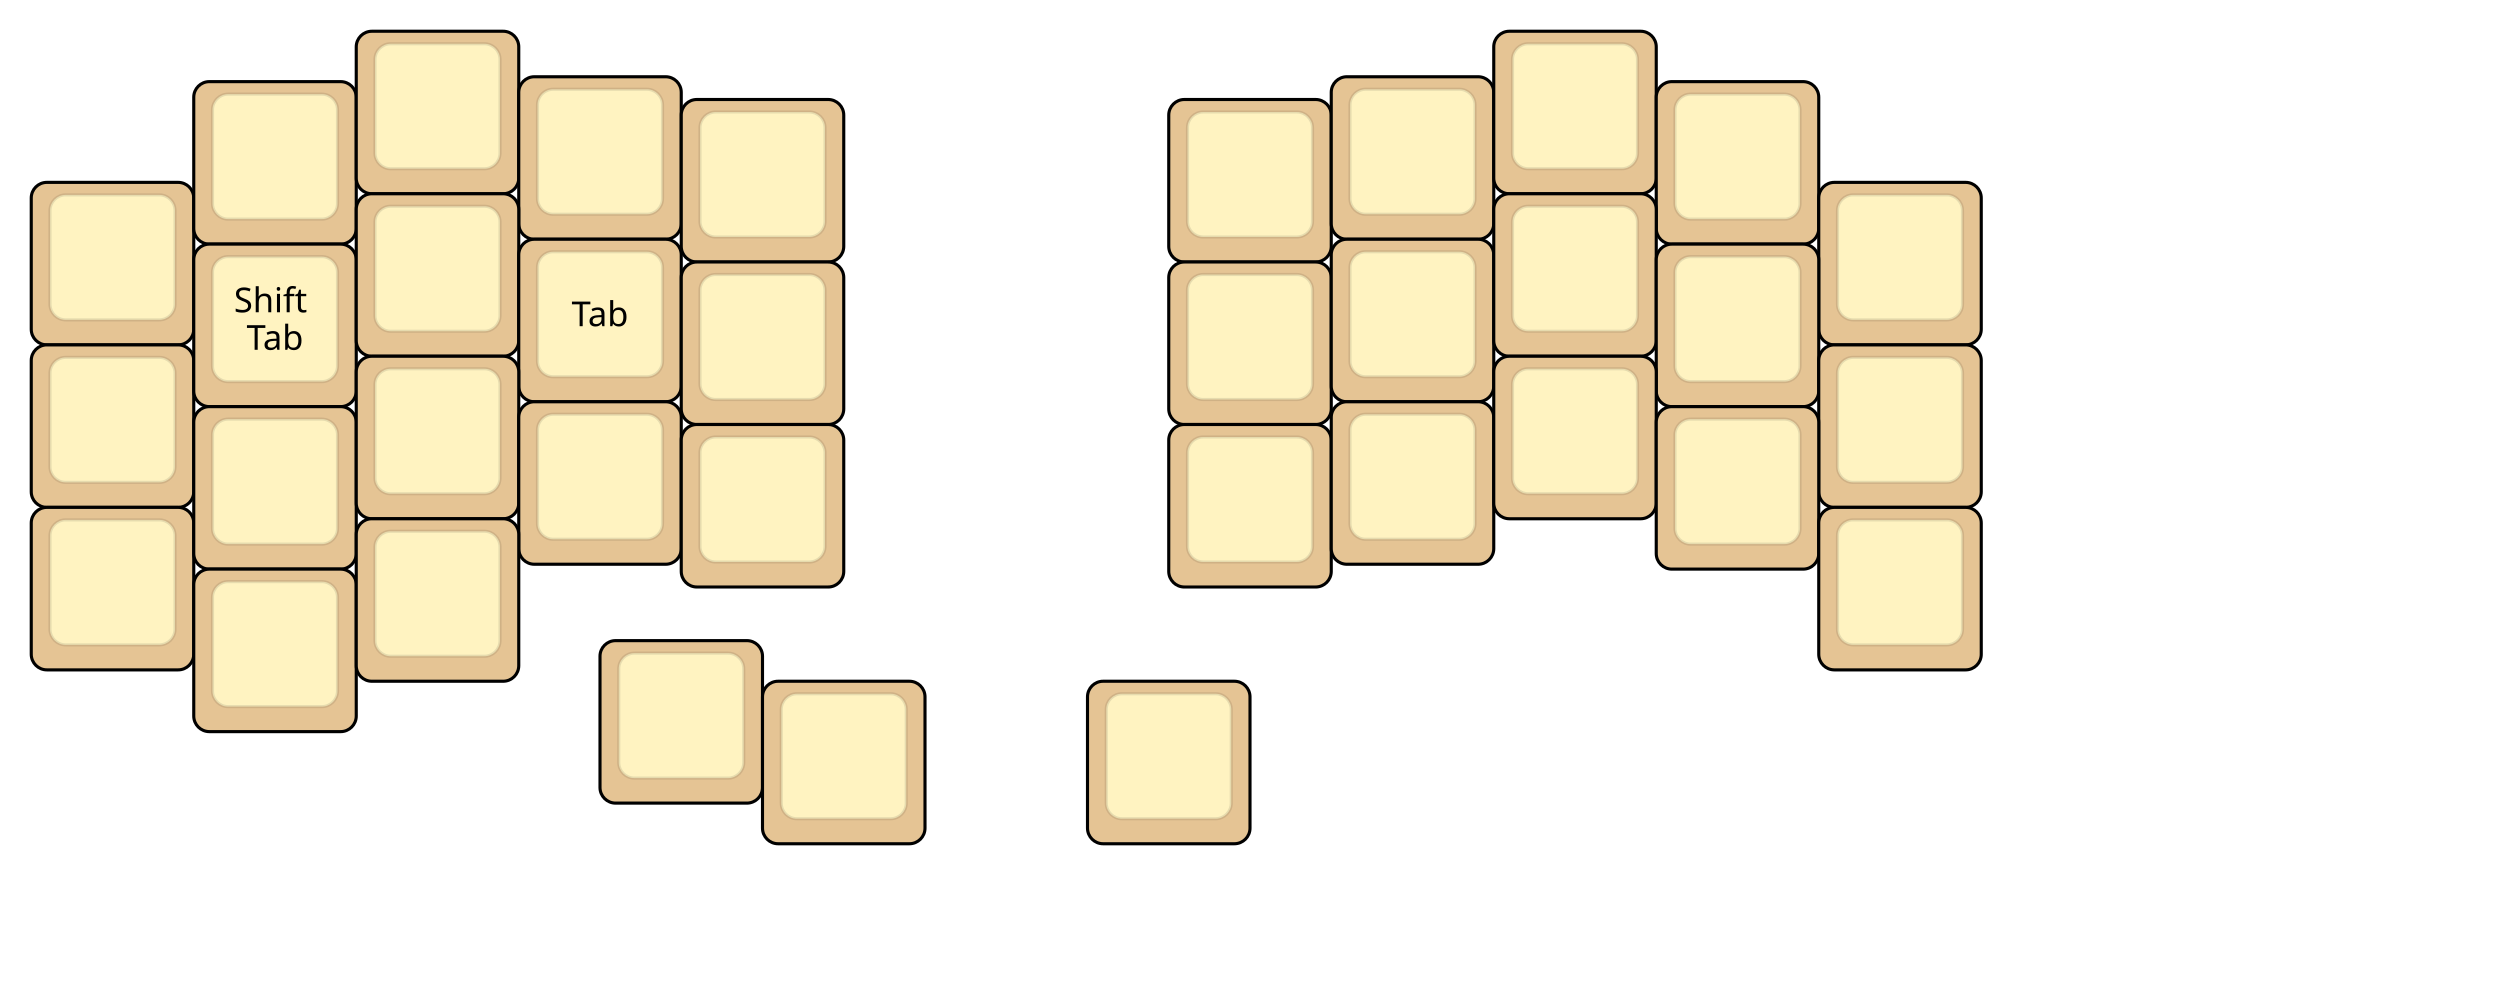
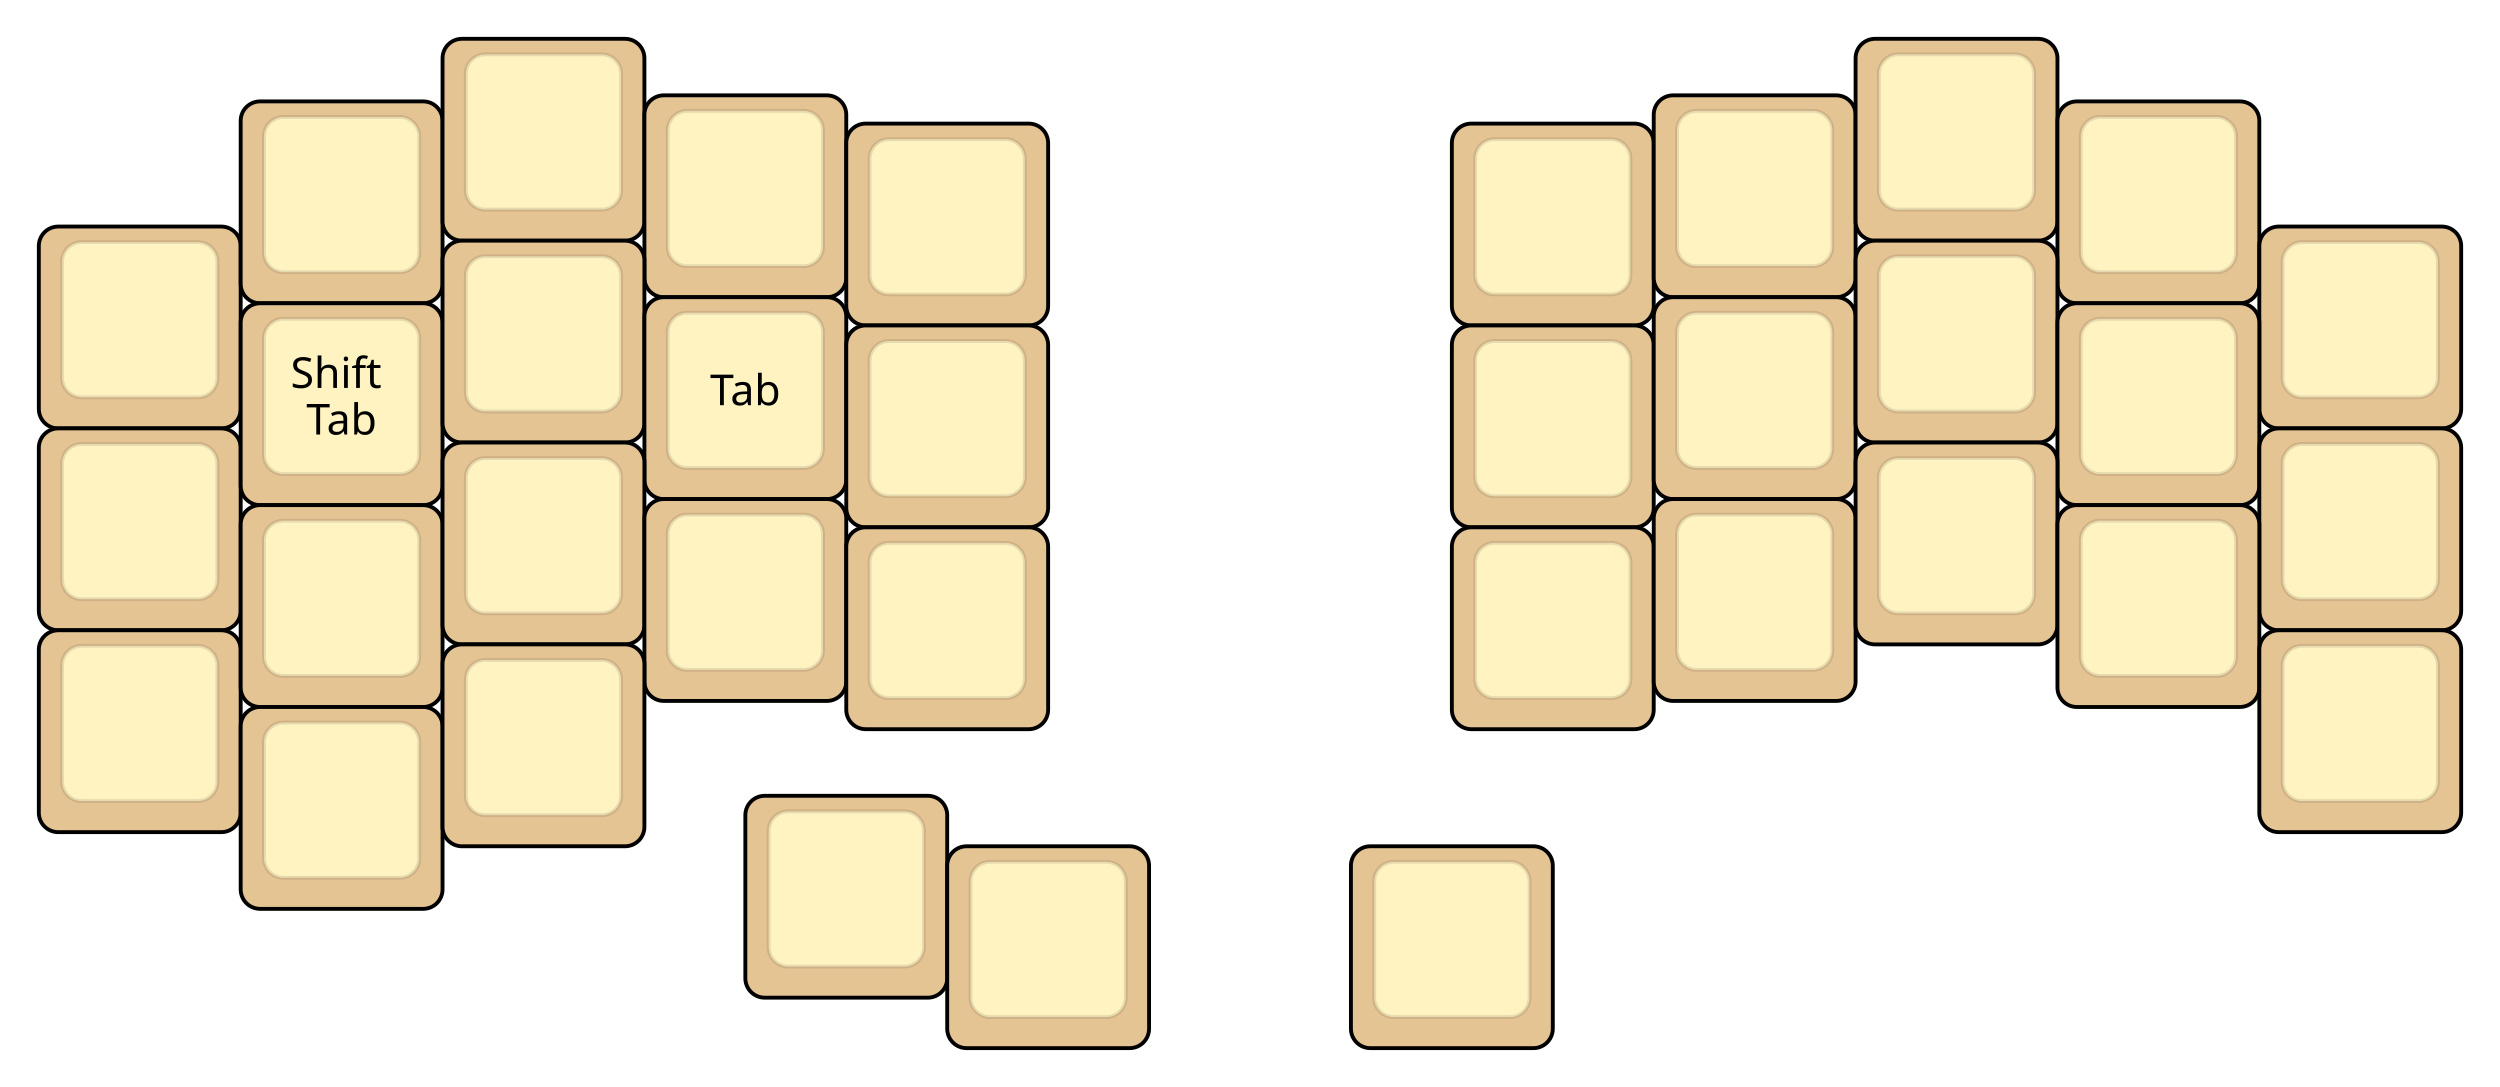
- <svg xmlns="http://www.w3.org/2000/svg" width="800px" height="320px" viewBox="0 0 800 320">
+ <svg xmlns="http://www.w3.org/2000/svg" width="644px" height="280x" viewBox="0 0 644 280">
  <style type="text/css">
    .keycap .border { stroke: black; stroke-width: 1; }
    .keycap .inner.border { stroke: rgba(0,0,0,.1); }
    .keycap { font-family: sans-serif; font-size: 11px}
  </style>
  <g class="keycap blank">
    <rect x="10" y="58.36" width="52" height="52" rx="5" fill="#e5c494" class="outer border" />
    <rect x="16" y="62.36" width="40" height="40" rx="5" fill="#fff3c1" class="inner border" />
  </g>
  <g class="keycap blank">
    <rect x="62" y="26.12" width="52" height="52" rx="5" fill="#e5c494" class="outer border" />
    <rect x="68" y="30.12" width="40" height="40" rx="5" fill="#fff3c1" class="inner border" />
  </g>
  <g class="keycap blank">
    <rect x="114" y="10" width="52" height="52" rx="5" fill="#e5c494" class="outer border" />
    <rect x="120" y="14" width="40" height="40" rx="5" fill="#fff3c1" class="inner border" />
  </g>
  <g class="keycap blank">
    <rect x="166" y="24.56" width="52" height="52" rx="5" fill="#e5c494" class="outer border" />
    <rect x="172" y="28.56" width="40" height="40" rx="5" fill="#fff3c1" class="inner border" />
  </g>
  <g class="keycap blank">
    <rect x="218" y="31.84" width="52" height="52" rx="5" fill="#e5c494" class="outer border" />
    <rect x="224" y="35.84" width="40" height="40" rx="5" fill="#fff3c1" class="inner border" />
  </g>
  <g class="keycap blank">
    <rect x="374" y="31.84" width="52" height="52" rx="5" fill="#e5c494" class="outer border" />
    <rect x="380" y="35.84" width="40" height="40" rx="5" fill="#fff3c1" class="inner border" />
  </g>
  <g class="keycap blank">
    <rect x="426" y="24.56" width="52" height="52" rx="5" fill="#e5c494" class="outer border" />
    <rect x="432" y="28.56" width="40" height="40" rx="5" fill="#fff3c1" class="inner border" />
  </g>
  <g class="keycap blank">
    <rect x="478" y="10" width="52" height="52" rx="5" fill="#e5c494" class="outer border" />
    <rect x="484" y="14" width="40" height="40" rx="5" fill="#fff3c1" class="inner border" />
  </g>
  <g class="keycap blank">
    <rect x="530" y="26.12" width="52" height="52" rx="5" fill="#e5c494" class="outer border" />
    <rect x="536" y="30.12" width="40" height="40" rx="5" fill="#fff3c1" class="inner border" />
  </g>
  <g class="keycap blank">
    <rect x="582" y="58.36" width="52" height="52" rx="5" fill="#e5c494" class="outer border" />
    <rect x="588" y="62.36" width="40" height="40" rx="5" fill="#fff3c1" class="inner border" />
  </g>
  <g class="keycap blank">
    <rect x="10" y="110.36" width="52" height="52" rx="5" fill="#e5c494" class="outer border" />
    <rect x="16" y="114.36" width="40" height="40" rx="5" fill="#fff3c1" class="inner border" />
  </g>
-   <g class="keycap mod_down">
+   <g class="keycap mod1">
    <rect x="62" y="78.12" width="52" height="52" rx="5" fill="#e5c494" class="outer border" />
    <rect x="68" y="82.12" width="40" height="40" rx="5" fill="#fff3c1" class="inner border" />
    <text x="88" y="96.12" text-anchor="middle" dominant-baseline="middle">
      <tspan x="88" dy="0">Shift</tspan>
      <tspan x="88" dy="12">Tab</tspan>
    </text>
  </g>
  <g class="keycap blank">
    <rect x="114" y="62" width="52" height="52" rx="5" fill="#e5c494" class="outer border" />
    <rect x="120" y="66" width="40" height="40" rx="5" fill="#fff3c1" class="inner border" />
  </g>
-   <g class="keycap mod_down">
+   <g class="keycap mod1">
    <rect x="166" y="76.56" width="52" height="52" rx="5" fill="#e5c494" class="outer border" />
    <rect x="172" y="80.56" width="40" height="40" rx="5" fill="#fff3c1" class="inner border" />
    <text x="192" y="100.56" text-anchor="middle" dominant-baseline="middle">
      <tspan x="192" dy="0">Tab</tspan>
    </text>
  </g>
  <g class="keycap blank">
    <rect x="218" y="83.84" width="52" height="52" rx="5" fill="#e5c494" class="outer border" />
    <rect x="224" y="87.84" width="40" height="40" rx="5" fill="#fff3c1" class="inner border" />
  </g>
  <g class="keycap blank">
    <rect x="374" y="83.84" width="52" height="52" rx="5" fill="#e5c494" class="outer border" />
    <rect x="380" y="87.84" width="40" height="40" rx="5" fill="#fff3c1" class="inner border" />
  </g>
  <g class="keycap blank">
    <rect x="426" y="76.56" width="52" height="52" rx="5" fill="#e5c494" class="outer border" />
    <rect x="432" y="80.56" width="40" height="40" rx="5" fill="#fff3c1" class="inner border" />
  </g>
  <g class="keycap blank">
    <rect x="478" y="62" width="52" height="52" rx="5" fill="#e5c494" class="outer border" />
    <rect x="484" y="66" width="40" height="40" rx="5" fill="#fff3c1" class="inner border" />
  </g>
  <g class="keycap blank">
    <rect x="530" y="78.12" width="52" height="52" rx="5" fill="#e5c494" class="outer border" />
    <rect x="536" y="82.12" width="40" height="40" rx="5" fill="#fff3c1" class="inner border" />
  </g>
  <g class="keycap blank">
    <rect x="582" y="110.36" width="52" height="52" rx="5" fill="#e5c494" class="outer border" />
    <rect x="588" y="114.36" width="40" height="40" rx="5" fill="#fff3c1" class="inner border" />
  </g>
  <g class="keycap blank">
    <rect x="10" y="162.36" width="52" height="52" rx="5" fill="#e5c494" class="outer border" />
    <rect x="16" y="166.36" width="40" height="40" rx="5" fill="#fff3c1" class="inner border" />
  </g>
  <g class="keycap blank">
    <rect x="62" y="130.12" width="52" height="52" rx="5" fill="#e5c494" class="outer border" />
    <rect x="68" y="134.12" width="40" height="40" rx="5" fill="#fff3c1" class="inner border" />
  </g>
  <g class="keycap blank">
    <rect x="114" y="114" width="52" height="52" rx="5" fill="#e5c494" class="outer border" />
    <rect x="120" y="118" width="40" height="40" rx="5" fill="#fff3c1" class="inner border" />
  </g>
  <g class="keycap blank">
    <rect x="166" y="128.56" width="52" height="52" rx="5" fill="#e5c494" class="outer border" />
    <rect x="172" y="132.56" width="40" height="40" rx="5" fill="#fff3c1" class="inner border" />
  </g>
  <g class="keycap blank">
    <rect x="218" y="135.84" width="52" height="52" rx="5" fill="#e5c494" class="outer border" />
    <rect x="224" y="139.84" width="40" height="40" rx="5" fill="#fff3c1" class="inner border" />
  </g>
  <g class="keycap blank">
    <rect x="374" y="135.84" width="52" height="52" rx="5" fill="#e5c494" class="outer border" />
    <rect x="380" y="139.84" width="40" height="40" rx="5" fill="#fff3c1" class="inner border" />
  </g>
  <g class="keycap blank">
    <rect x="426" y="128.56" width="52" height="52" rx="5" fill="#e5c494" class="outer border" />
    <rect x="432" y="132.56" width="40" height="40" rx="5" fill="#fff3c1" class="inner border" />
  </g>
  <g class="keycap blank">
    <rect x="478" y="114" width="52" height="52" rx="5" fill="#e5c494" class="outer border" />
    <rect x="484" y="118" width="40" height="40" rx="5" fill="#fff3c1" class="inner border" />
  </g>
  <g class="keycap blank">
    <rect x="530" y="130.12" width="52" height="52" rx="5" fill="#e5c494" class="outer border" />
    <rect x="536" y="134.12" width="40" height="40" rx="5" fill="#fff3c1" class="inner border" />
  </g>
  <g class="keycap blank">
    <rect x="582" y="162.36" width="52" height="52" rx="5" fill="#e5c494" class="outer border" />
    <rect x="588" y="166.36" width="40" height="40" rx="5" fill="#fff3c1" class="inner border" />
  </g>
  <g class="keycap blank">
    <rect x="62" y="182.12" width="52" height="52" rx="5" fill="#e5c494" class="outer border" />
    <rect x="68" y="186.12" width="40" height="40" rx="5" fill="#fff3c1" class="inner border" />
  </g>
  <g class="keycap blank">
    <rect x="114" y="166" width="52" height="52" rx="5" fill="#e5c494" class="outer border" />
    <rect x="120" y="170" width="40" height="40" rx="5" fill="#fff3c1" class="inner border" />
  </g>
  <g class="keycap blank">
    <rect x="192" y="205" width="52" height="52" rx="5" fill="#e5c494" class="outer border" />
    <rect x="198" y="209" width="40" height="40" rx="5" fill="#fff3c1" class="inner border" />
  </g>
  <g class="keycap blank">
    <rect x="244" y="218" width="52" height="52" rx="5" fill="#e5c494" class="outer border" />
    <rect x="250" y="222" width="40" height="40" rx="5" fill="#fff3c1" class="inner border" />
  </g>
  <g class="keycap blank">
    <rect x="348" y="218" width="52" height="52" rx="5" fill="#e5c494" class="outer border" />
    <rect x="354" y="222" width="40" height="40" rx="5" fill="#fff3c1" class="inner border" />
  </g>
</svg>
